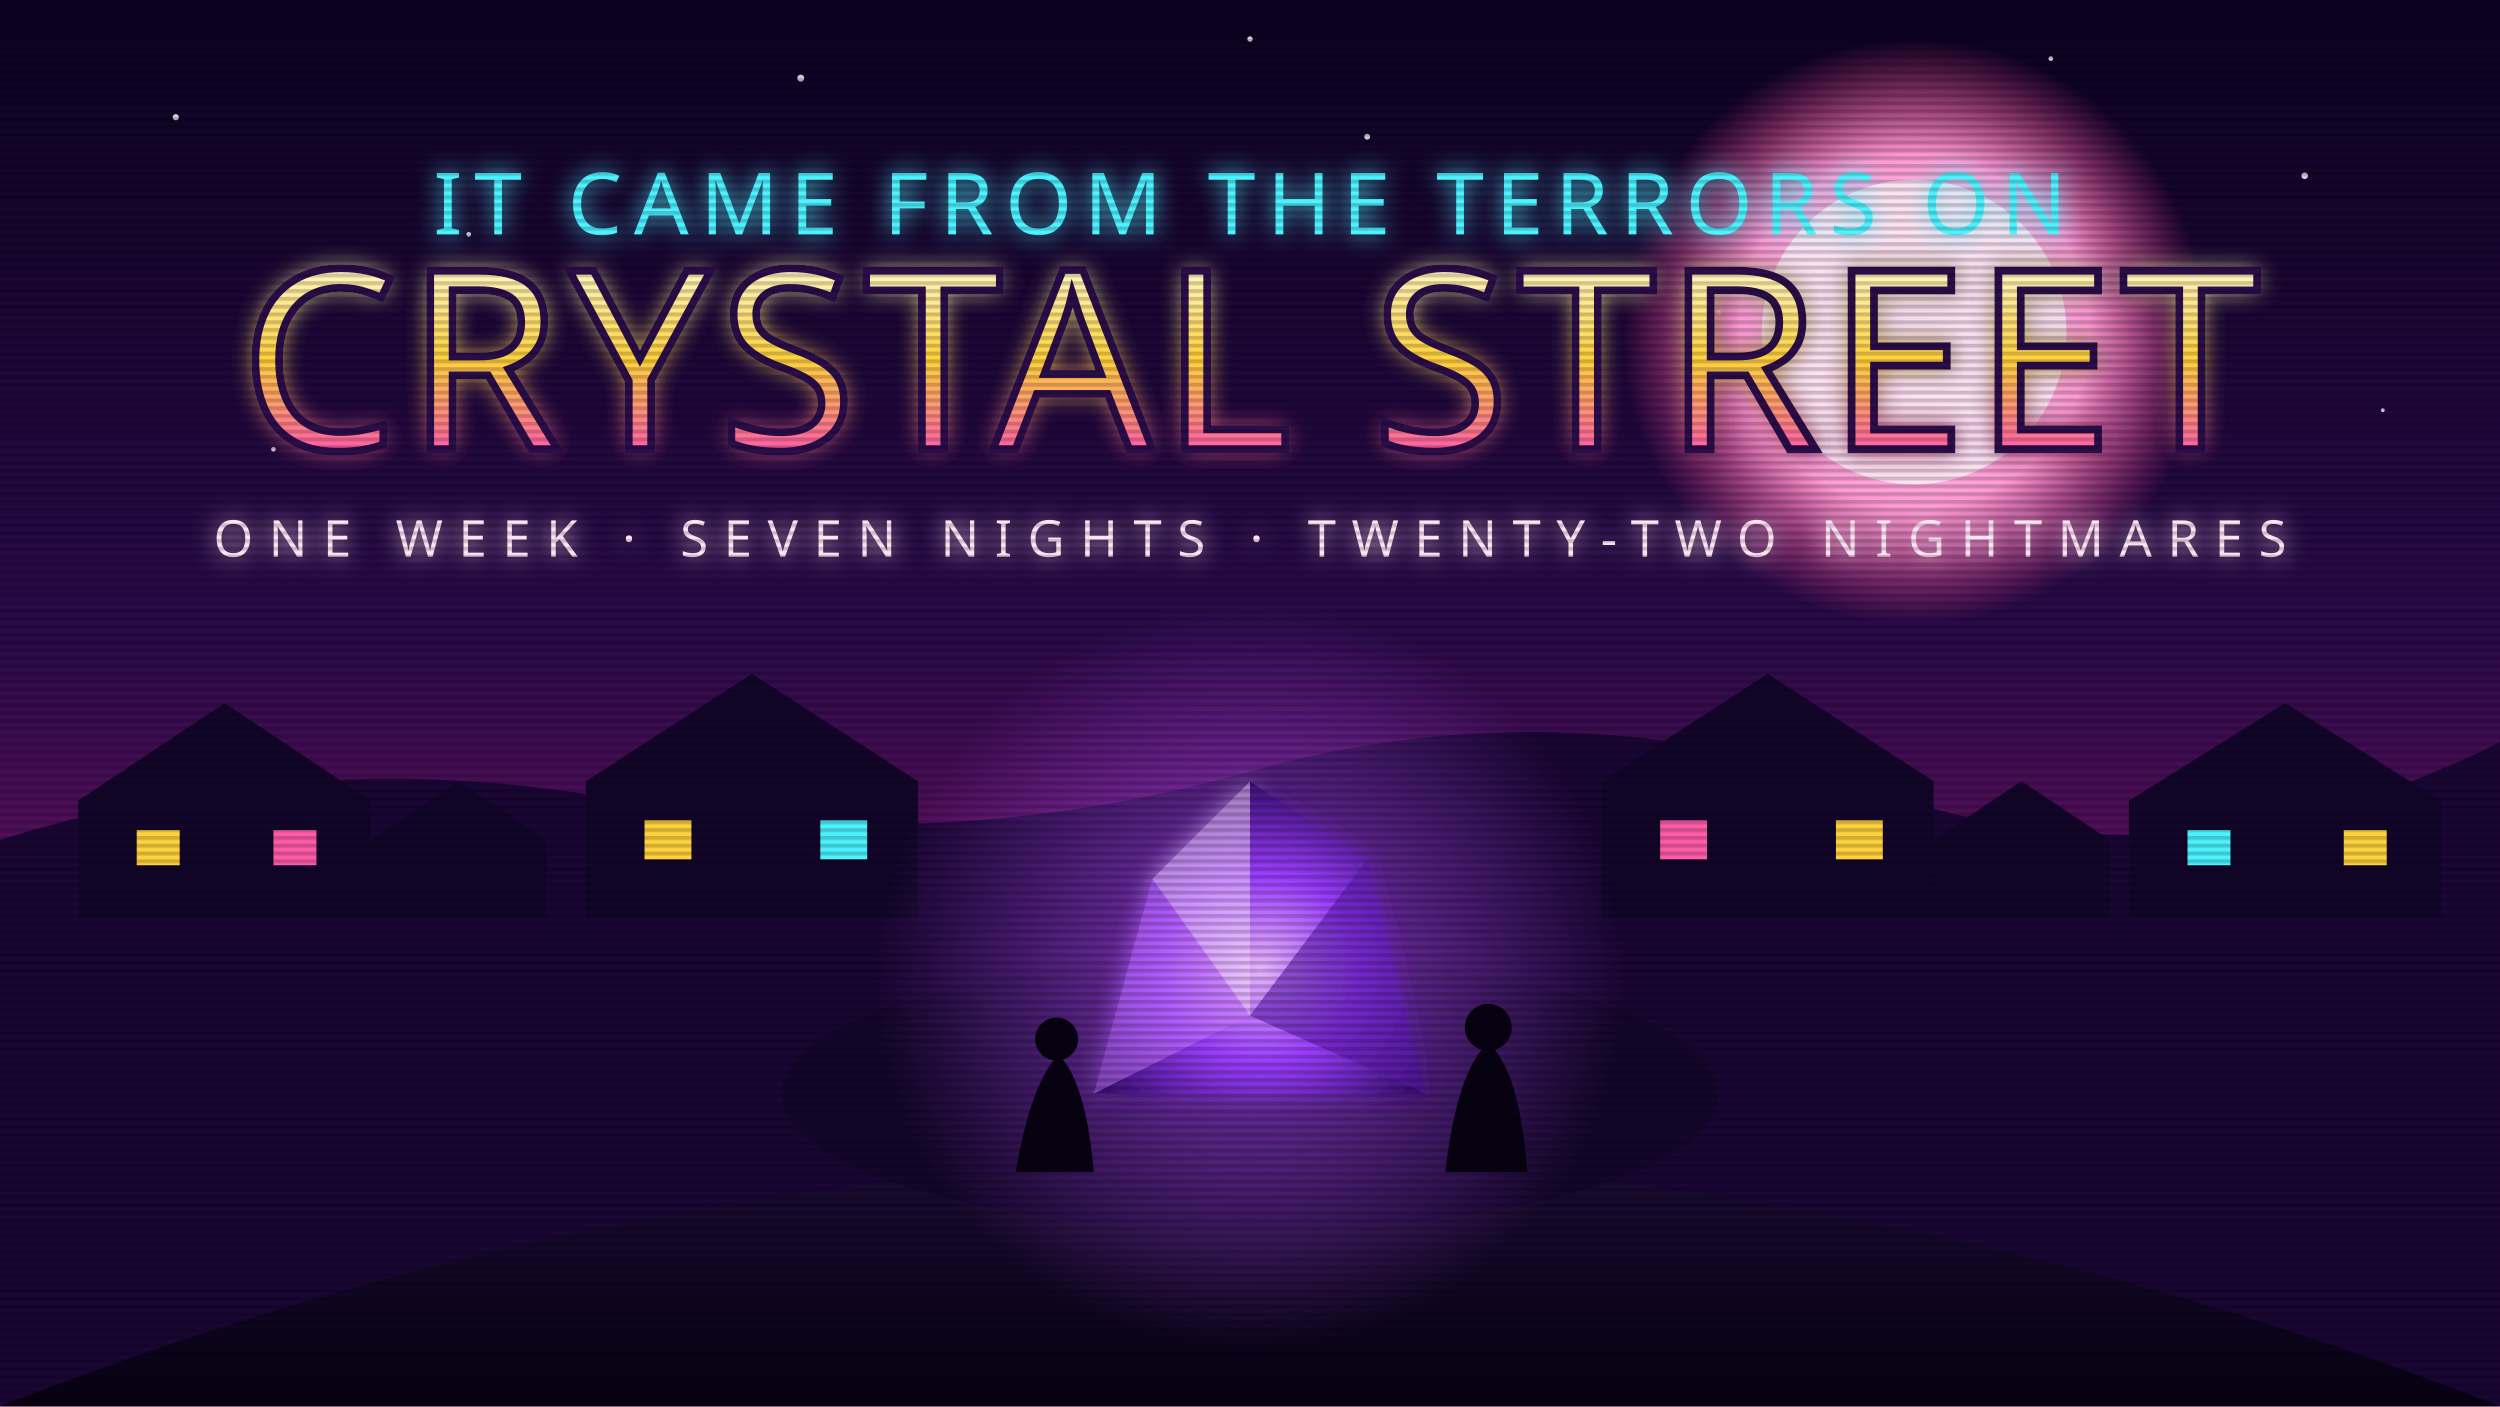
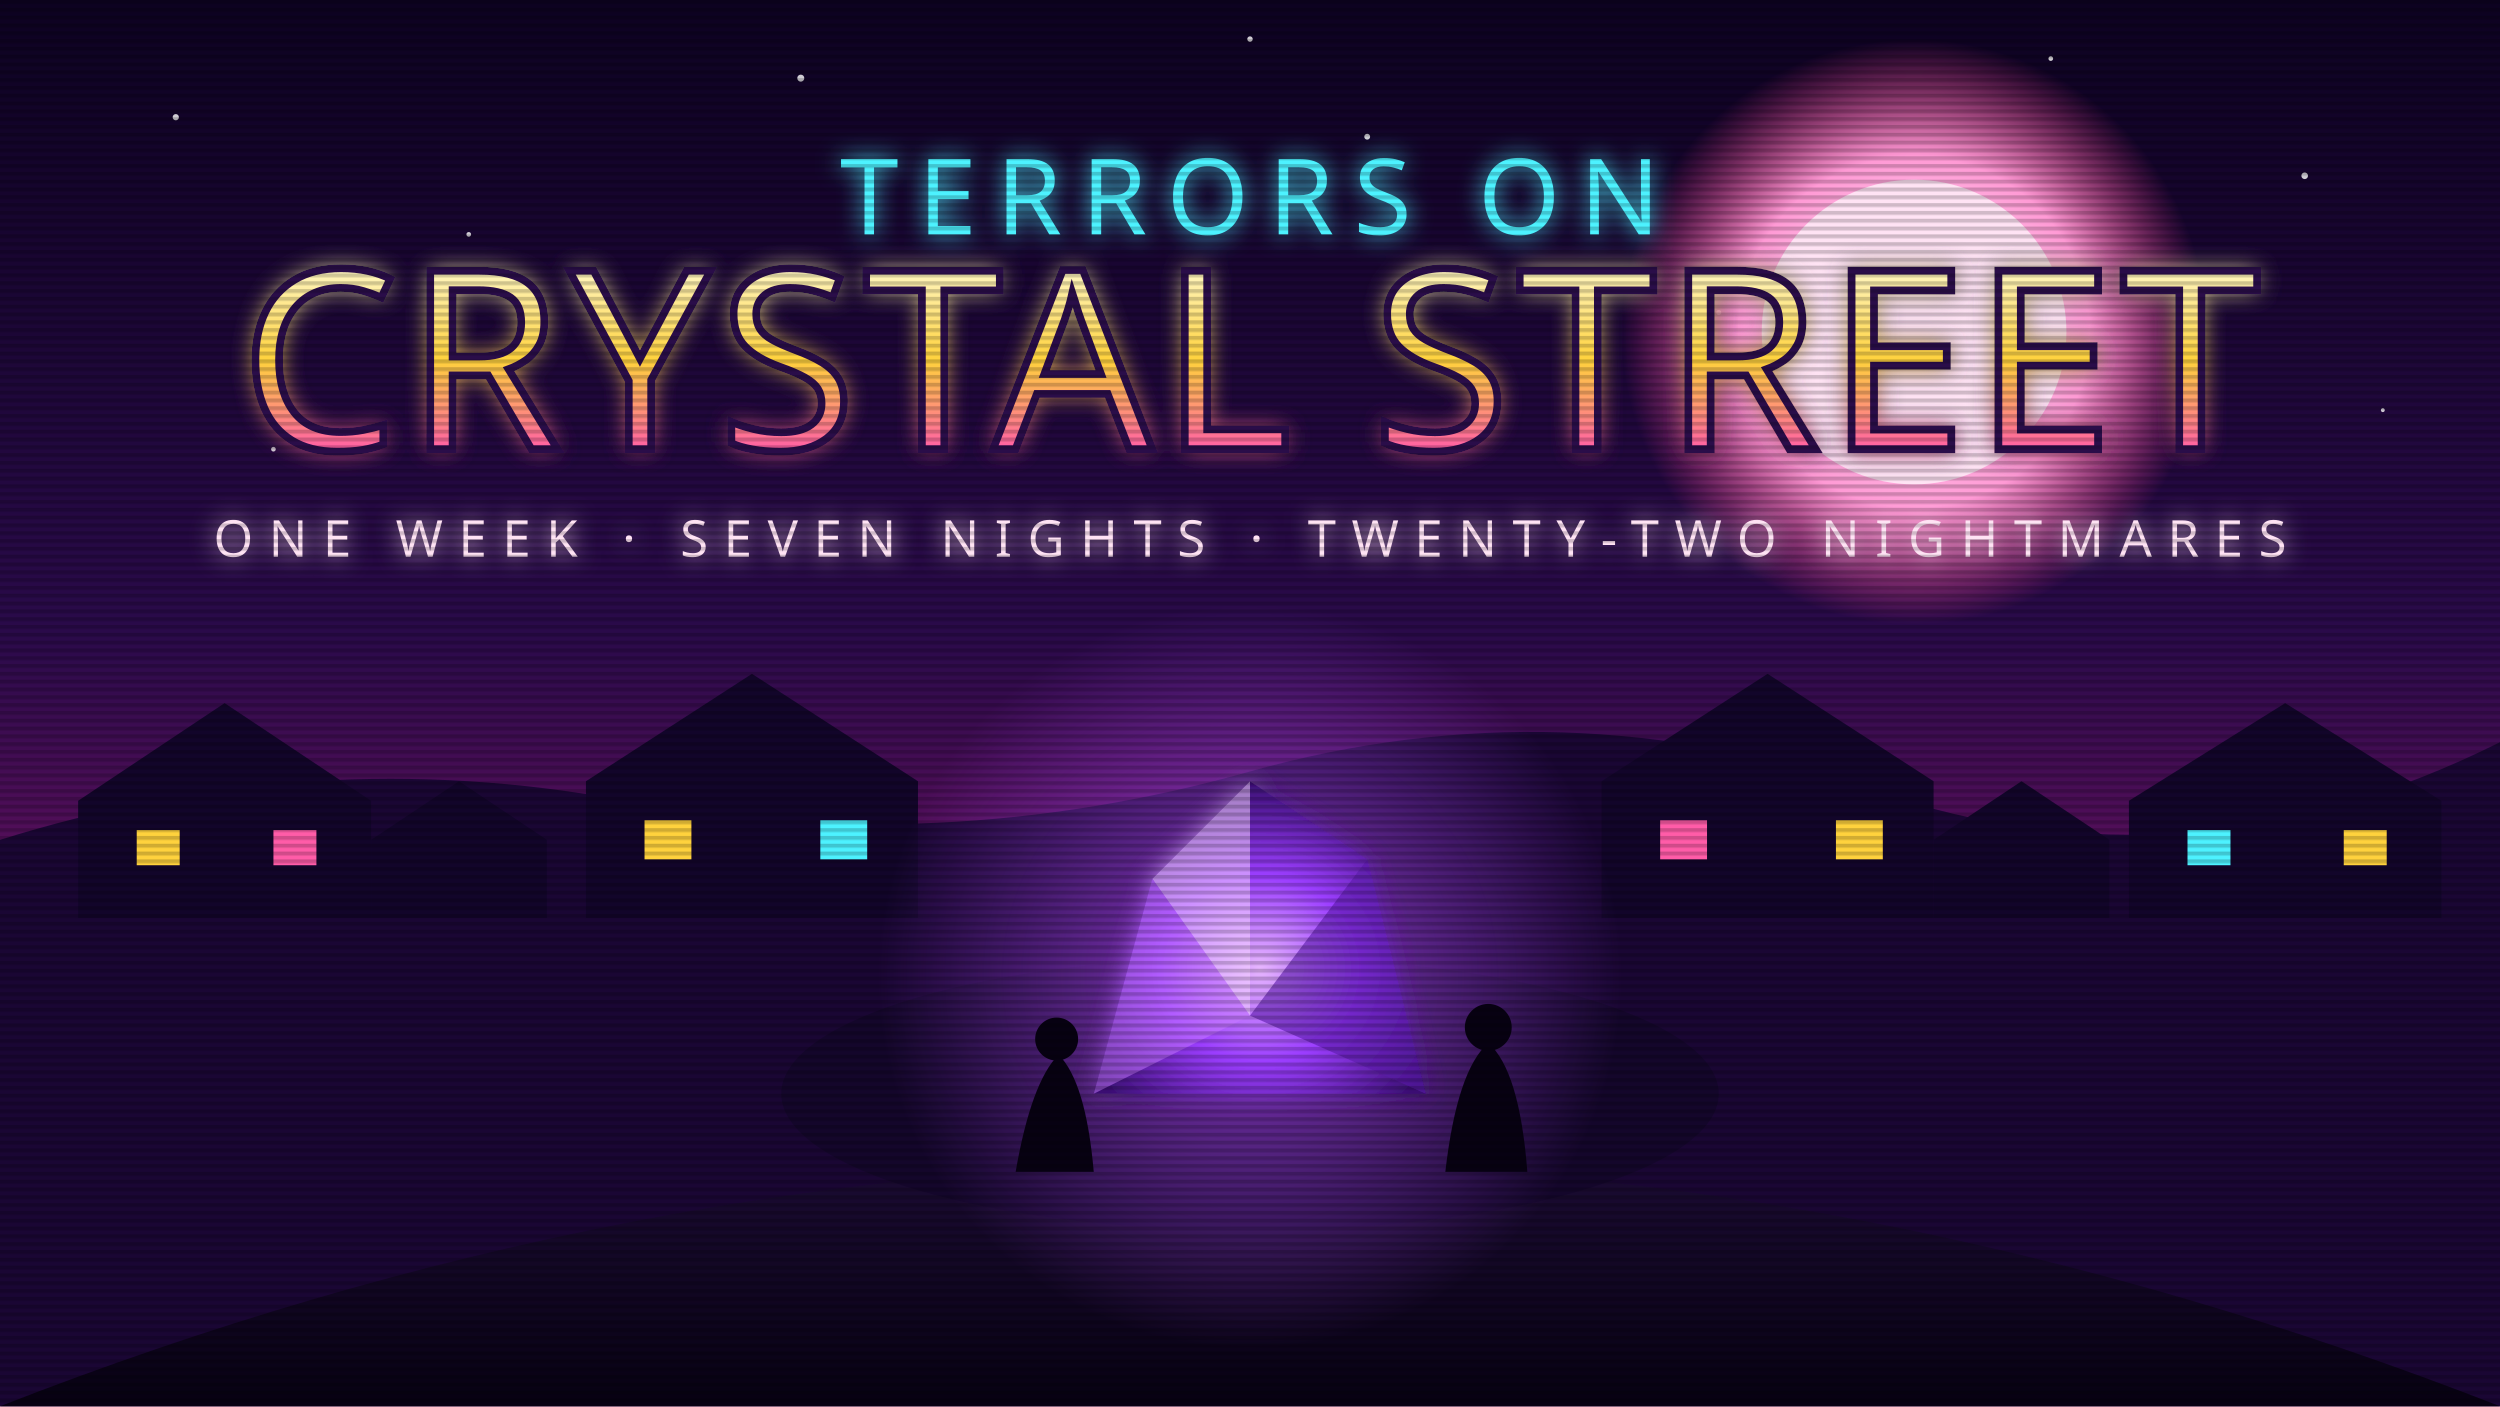
- <svg xmlns="http://www.w3.org/2000/svg" viewBox="0 0 1280 720" role="img" aria-label="It Came from the Terrors on Crystal Street: a glowing purple geode in a suburban cul-de-sac under a magenta moon">
+ <svg xmlns="http://www.w3.org/2000/svg" viewBox="0 0 1280 720" role="img" aria-label="Terrors on Crystal Street: a glowing purple geode in a suburban cul-de-sac under a magenta moon">
  <defs>
    <linearGradient id="sky" x1="0" y1="0" x2="0" y2="1">
      <stop offset="0" stop-color="#0d0221" />
      <stop offset="0.45" stop-color="#2a0a4a" />
      <stop offset="0.75" stop-color="#7a1268" />
      <stop offset="1" stop-color="#ff3d8b" />
    </linearGradient>
    <radialGradient id="moon" cx="0.5" cy="0.5" r="0.5">
      <stop offset="0" stop-color="#fff2fb" />
      <stop offset="0.6" stop-color="#ff9ad5" />
      <stop offset="1" stop-color="#ff3d8b" stop-opacity="0" />
    </radialGradient>
    <radialGradient id="geo" cx="0.5" cy="0.6" r="0.6">
      <stop offset="0" stop-color="#e7b6ff" />
      <stop offset="0.5" stop-color="#9b3dff" />
      <stop offset="1" stop-color="#3a0f73" />
    </radialGradient>
    <radialGradient id="glow" cx="0.5" cy="0.5" r="0.5">
      <stop offset="0" stop-color="#b44dff" stop-opacity="0.75" />
      <stop offset="1" stop-color="#b44dff" stop-opacity="0" />
    </radialGradient>
    <linearGradient id="road" x1="0" y1="0" x2="0" y2="1">
      <stop offset="0" stop-color="#1b0b33" />
      <stop offset="1" stop-color="#070112" />
    </linearGradient>
    <linearGradient id="title" x1="0" y1="0" x2="0" y2="1">
      <stop offset="0" stop-color="#fff6c2" />
      <stop offset="0.5" stop-color="#ffd23d" />
      <stop offset="1" stop-color="#ff5ca8" />
    </linearGradient>
    <pattern id="scan" width="4" height="4" patternUnits="userSpaceOnUse">
      <rect width="4" height="2" fill="#000" opacity="0.18" />
    </pattern>
    <filter id="neon" x="-20%" y="-20%" width="140%" height="140%">
      <feGaussianBlur stdDeviation="6" result="b" />
      <feMerge>
        <feMergeNode in="b" />
        <feMergeNode in="SourceGraphic" />
      </feMerge>
    </filter>
  </defs>
  <rect width="1280" height="720" fill="url(#sky)" />
  <g fill="#fff" opacity="0.8">
    <circle cx="90" cy="60" r="1.6" />
    <circle cx="240" cy="120" r="1.2" />
    <circle cx="410" cy="40" r="1.8" />
    <circle cx="560" cy="150" r="1.1" />
    <circle cx="700" cy="70" r="1.5" />
    <circle cx="1180" cy="90" r="1.7" />
    <circle cx="1050" cy="30" r="1.2" />
    <circle cx="880" cy="160" r="1.3" />
    <circle cx="330" cy="200" r="1" />
    <circle cx="140" cy="230" r="1.2" />
    <circle cx="1220" cy="210" r="1" />
    <circle cx="640" cy="20" r="1.4" />
  </g>
  <circle cx="980" cy="170" r="150" fill="url(#moon)" />
  <circle cx="980" cy="170" r="78" fill="#ffe3f4" />
  <path d="M0 430 Q160 380 320 410 T640 395 T960 405 T1280 380 V720 H0 Z" fill="#1a0634" />
  <g fill="#12052a">
    <path d="M40 470 h150 v-60 l-75 -50 l-75 50 Z" />
    <path d="M190 470 h90 v-40 l-45 -30 l-45 30 Z" />
    <path d="M300 470 h170 v-70 l-85 -55 l-85 55 Z" />
    <path d="M820 470 h170 v-70 l-85 -55 l-85 55 Z" />
    <path d="M990 470 h90 v-40 l-45 -30 l-45 30 Z" />
    <path d="M1090 470 h160 v-60 l-80 -50 l-80 50 Z" />
  </g>
  <g fill="#ffd23d">
    <rect x="70" y="425" width="22" height="18" />
    <rect x="140" y="425" width="22" height="18" fill="#ff5ca8" />
    <rect x="330" y="420" width="24" height="20" />
    <rect x="420" y="420" width="24" height="20" fill="#4df2ff" />
    <rect x="850" y="420" width="24" height="20" fill="#ff5ca8" />
    <rect x="940" y="420" width="24" height="20" />
    <rect x="1120" y="425" width="22" height="18" fill="#4df2ff" />
    <rect x="1200" y="425" width="22" height="18" />
  </g>
  <path d="M0 720 Q640 470 1280 720 Z" fill="url(#road)" />
  <ellipse cx="640" cy="560" rx="240" ry="70" fill="#14062b" />
  <circle cx="640" cy="500" r="190" fill="url(#glow)" />
  <g filter="url(#neon)">
    <path d="M560 560 L590 450 L640 400 L700 440 L730 560 Z" fill="url(#geo)" />
    <path d="M590 450 L640 520 L640 400 Z" fill="#f4d4ff" opacity="0.55" />
    <path d="M700 440 L640 520 L730 560 Z" fill="#5a1aa8" opacity="0.6" />
    <path d="M560 560 L640 520 L590 450 Z" fill="#c779ff" opacity="0.5" />
  </g>
  <g fill="#070112">
    <path d="M520 600 q8 -46 22 -60 q14 14 18 60 Z" />
    <path d="M740 600 q6 -52 22 -66 q16 14 20 66 Z" />
    <circle cx="541" cy="532" r="11" />
    <circle cx="762" cy="526" r="12" />
  </g>
  <g filter="url(#neon)" font-family="Impact, 'Arial Black', sans-serif" text-anchor="middle">
-     <text x="640" y="120" font-size="44" fill="#4df2ff" letter-spacing="6">IT CAME FROM THE TERRORS ON</text>
+     <text x="640" y="120" font-size="54" fill="#4df2ff" letter-spacing="10">TERRORS ON</text>
    <text x="640" y="230" font-size="128" fill="url(#title)" stroke="#2a0a4a" stroke-width="4" letter-spacing="4">CRYSTAL STREET</text>
    <text x="640" y="285" font-size="26" fill="#ffe3f4" letter-spacing="8">ONE WEEK · SEVEN NIGHTS · TWENTY-TWO NIGHTMARES</text>
  </g>
  <rect width="1280" height="720" fill="url(#scan)" />
</svg>
